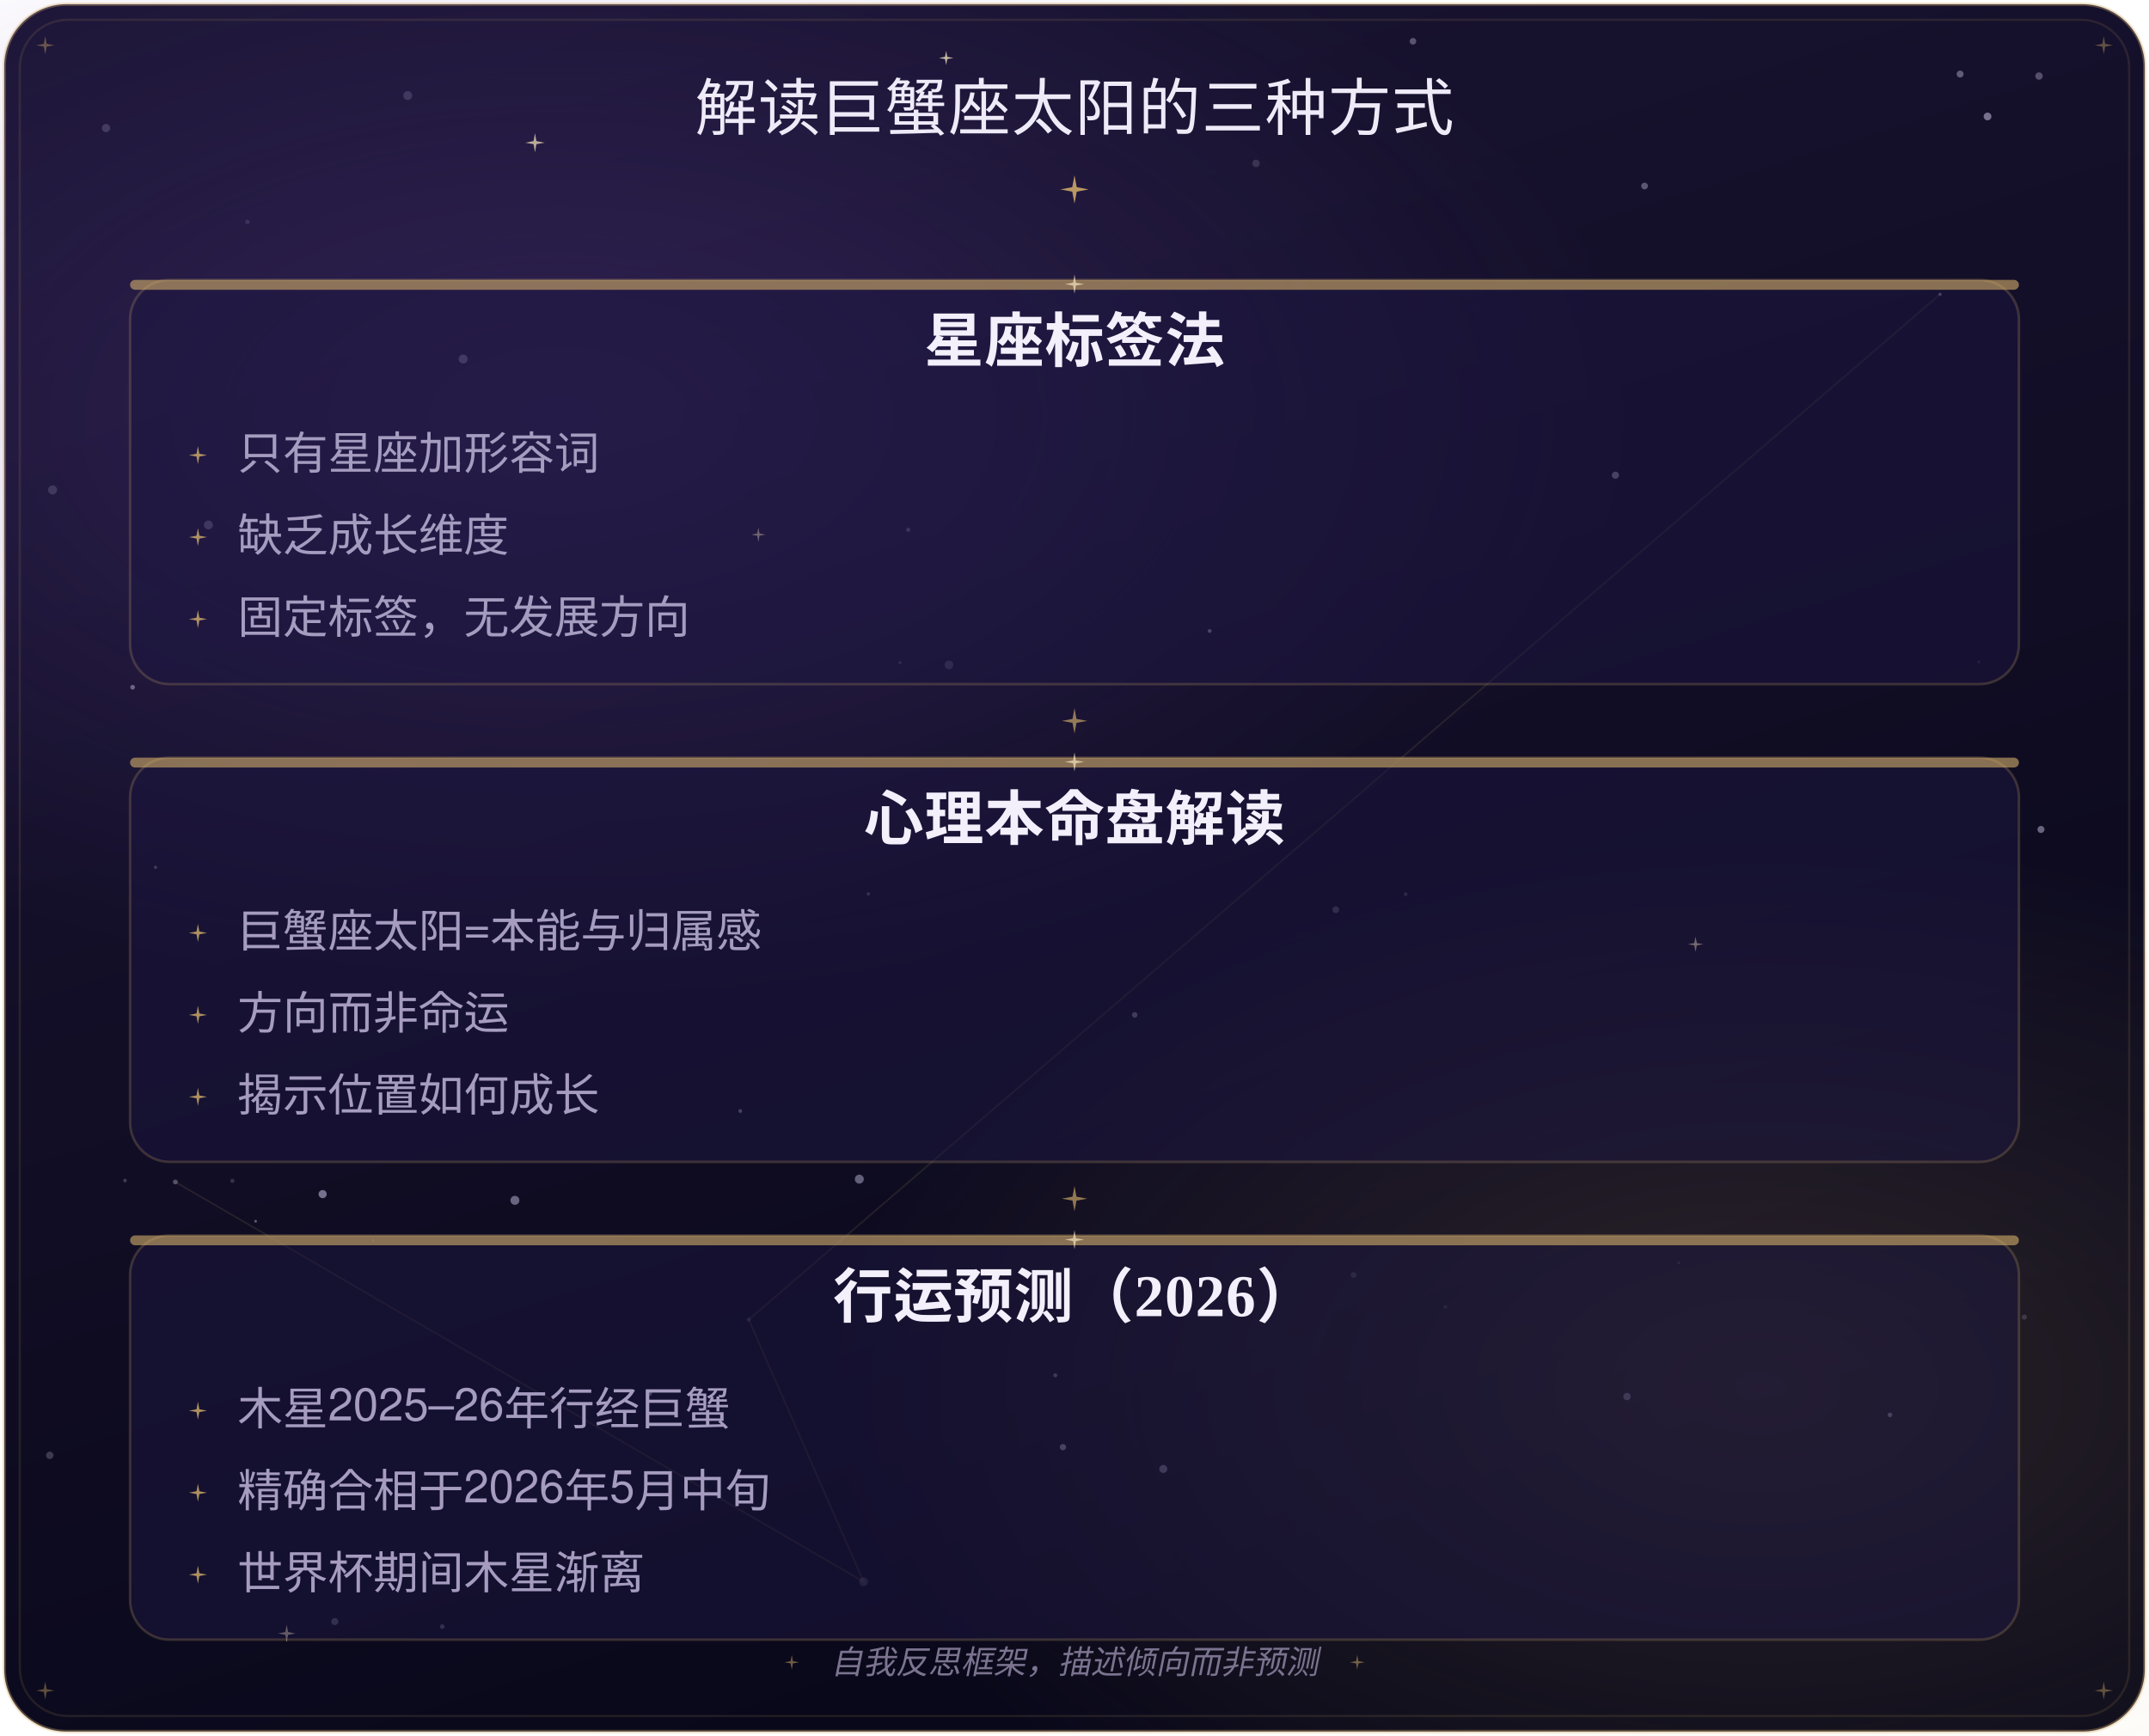
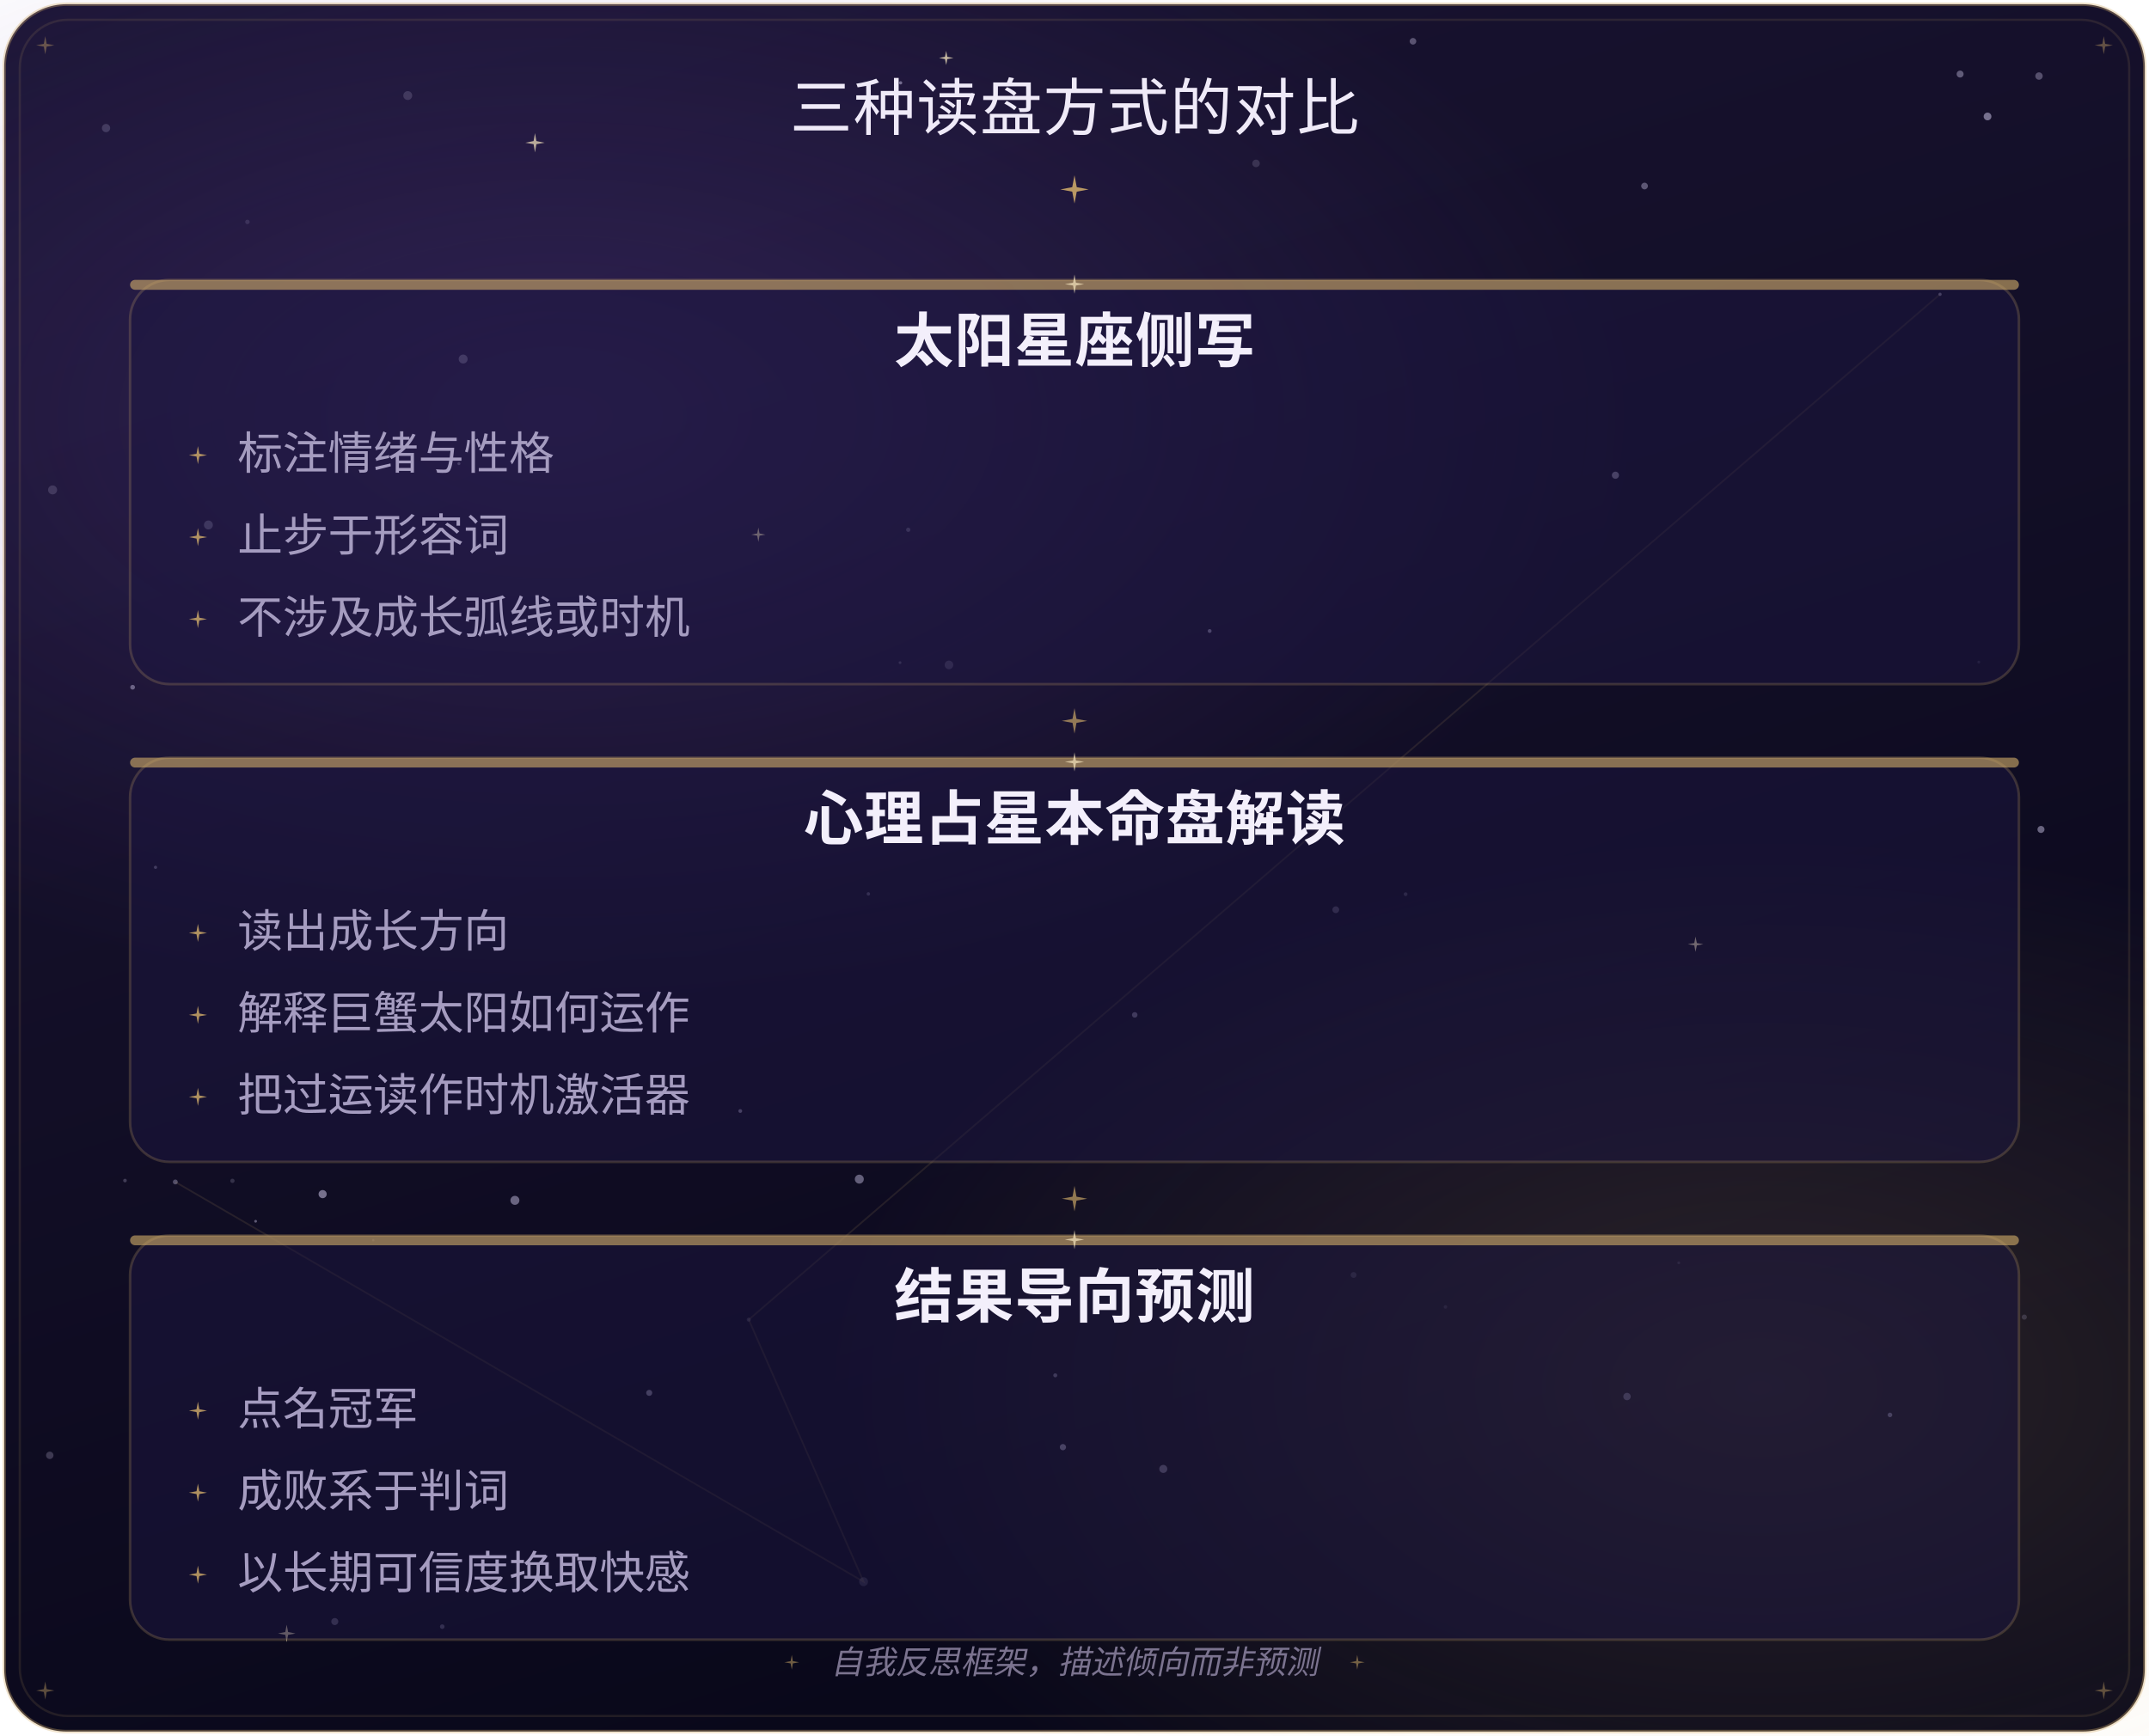
- <svg xmlns="http://www.w3.org/2000/svg" viewBox="0 0 760 614" role="img" aria-label="解读巨蟹座太阳的三种方式">
+ <svg xmlns="http://www.w3.org/2000/svg" viewBox="0 0 760 614" role="img" aria-label="三种读盘方式的对比">
  <defs>
    <linearGradient id="lamineyamalbirthchart0zh-panel" x1="0" y1="0" x2="0.4" y2="1">
      <stop offset="0" stop-color="#1a1433" />
      <stop offset="0.55" stop-color="#120e26" />
      <stop offset="1" stop-color="#09081a" />
    </linearGradient>
    <radialGradient id="lamineyamalbirthchart0zh-foil" cx="0.42" cy="0.34" r="0.75">
      <stop offset="0" stop-color="#fbf0d2" />
      <stop offset="0.5" stop-color="#e8c882" />
      <stop offset="1" stop-color="#b8923f" />
    </radialGradient>
    <radialGradient id="lamineyamalbirthchart0zh-glow" cx="0.5" cy="0.5" r="0.5">
      <stop offset="0" stop-color="#f6e6bf" />
      <stop offset="1" stop-color="#f6e6bf" stop-opacity="0" />
    </radialGradient>
    <radialGradient id="lamineyamalbirthchart0zh-neb1" cx="0.5" cy="0.5" r="0.5">
      <stop offset="0" stop-color="#6f4bb0" stop-opacity="0.28" />
      <stop offset="1" stop-color="#6f4bb0" stop-opacity="0" />
    </radialGradient>
    <radialGradient id="lamineyamalbirthchart0zh-neb2" cx="0.5" cy="0.5" r="0.5">
      <stop offset="0" stop-color="#d4af6a" stop-opacity="0.16" />
      <stop offset="1" stop-color="#d4af6a" stop-opacity="0" />
    </radialGradient>
    <linearGradient id="lamineyamalbirthchart0zh-rule" x1="0" y1="0" x2="1" y2="0">
      <stop offset="0" stop-color="#d4af6a" stop-opacity="0" />
      <stop offset="0.5" stop-color="#d4af6a" stop-opacity="0.6" />
      <stop offset="1" stop-color="#d4af6a" stop-opacity="0" />
    </linearGradient>
  </defs>
  <rect x="1.5" y="1.5" width="757" height="611" rx="22" fill="url(#lamineyamalbirthchart0zh-panel)" />
  <ellipse cx="198" cy="147" rx="380" ry="209" fill="url(#lamineyamalbirthchart0zh-neb1)" />
  <ellipse cx="623" cy="491" rx="334" ry="196" fill="url(#lamineyamalbirthchart0zh-neb2)" />
  <circle cx="55.0" cy="306.8" r="0.57" fill="#cfc8ea" opacity="0.44" />
  <circle cx="702.9" cy="41.2" r="1.37" fill="#cfc8ea" opacity="0.52" />
  <circle cx="693.2" cy="26.2" r="1.23" fill="#cfc8ea" opacity="0.41" />
  <circle cx="575.4" cy="494.0" r="1.31" fill="#cfc8ea" opacity="0.37" />
  <circle cx="162.3" cy="164.0" r="0.53" fill="#cfc8ea" opacity="0.46" />
  <circle cx="156.4" cy="575.4" r="0.81" fill="#cfc8ea" opacity="0.33" />
  <circle cx="499.7" cy="14.6" r="1.17" fill="#cfc8ea" opacity="0.36" />
  <circle cx="114.1" cy="422.4" r="1.44" fill="#cfc8ea" opacity="0.53" />
  <circle cx="511.2" cy="462.3" r="0.62" fill="#cfc8ea" opacity="0.15" />
  <circle cx="318.3" cy="234.4" r="0.49" fill="#cfc8ea" opacity="0.28" />
  <circle cx="82.2" cy="417.7" r="0.76" fill="#cfc8ea" opacity="0.19" />
  <circle cx="699.8" cy="234.2" r="0.51" fill="#cfc8ea" opacity="0.15" />
  <circle cx="497.1" cy="316.3" r="0.66" fill="#cfc8ea" opacity="0.24" />
  <circle cx="17.6" cy="514.8" r="1.31" fill="#cfc8ea" opacity="0.24" />
  <circle cx="37.5" cy="45.3" r="1.46" fill="#cfc8ea" opacity="0.20" />
  <circle cx="118.4" cy="573.6" r="1.24" fill="#cfc8ea" opacity="0.33" />
  <circle cx="87.5" cy="78.5" r="0.79" fill="#cfc8ea" opacity="0.14" />
  <circle cx="411.4" cy="519.6" r="1.42" fill="#cfc8ea" opacity="0.42" />
  <circle cx="375.9" cy="511.9" r="1.11" fill="#cfc8ea" opacity="0.52" />
  <circle cx="318.5" cy="29.3" r="0.58" fill="#cfc8ea" opacity="0.48" />
  <circle cx="401.3" cy="359.0" r="0.98" fill="#cfc8ea" opacity="0.44" />
  <circle cx="144.2" cy="33.8" r="1.57" fill="#cfc8ea" opacity="0.18" />
  <circle cx="472.4" cy="321.8" r="1.20" fill="#cfc8ea" opacity="0.28" />
  <circle cx="721.1" cy="26.9" r="1.31" fill="#cfc8ea" opacity="0.34" />
  <circle cx="182.1" cy="424.6" r="1.59" fill="#cfc8ea" opacity="0.47" />
  <circle cx="46.9" cy="243.1" r="0.84" fill="#cfc8ea" opacity="0.43" />
  <circle cx="90.4" cy="432.0" r="0.49" fill="#cfc8ea" opacity="0.41" />
  <circle cx="62.0" cy="418.1" r="0.87" fill="#cfc8ea" opacity="0.34" />
  <circle cx="593.7" cy="446.7" r="0.50" fill="#cfc8ea" opacity="0.17" />
  <circle cx="321.2" cy="187.4" r="0.75" fill="#cfc8ea" opacity="0.31" />
  <circle cx="18.6" cy="173.3" r="1.59" fill="#cfc8ea" opacity="0.18" />
  <circle cx="478.7" cy="451.0" r="1.04" fill="#cfc8ea" opacity="0.18" />
  <circle cx="44.2" cy="417.6" r="0.64" fill="#cfc8ea" opacity="0.25" />
  <circle cx="571.3" cy="168.1" r="1.26" fill="#cfc8ea" opacity="0.51" />
  <circle cx="307.1" cy="316.2" r="0.61" fill="#cfc8ea" opacity="0.31" />
  <circle cx="373.2" cy="486.5" r="0.71" fill="#cfc8ea" opacity="0.42" />
  <circle cx="668.4" cy="500.5" r="0.81" fill="#cfc8ea" opacity="0.47" />
  <circle cx="715.9" cy="465.9" r="0.91" fill="#cfc8ea" opacity="0.18" />
  <circle cx="163.8" cy="127.0" r="1.58" fill="#cfc8ea" opacity="0.38" />
  <circle cx="305.4" cy="559.5" r="1.57" fill="#cfc8ea" opacity="0.18" />
  <circle cx="444.2" cy="57.8" r="1.33" fill="#cfc8ea" opacity="0.17" />
  <circle cx="261.8" cy="393.0" r="0.67" fill="#cfc8ea" opacity="0.51" />
  <circle cx="73.7" cy="185.7" r="1.58" fill="#cfc8ea" opacity="0.35" />
  <circle cx="721.8" cy="293.4" r="1.24" fill="#cfc8ea" opacity="0.47" />
  <circle cx="303.9" cy="417.1" r="1.59" fill="#cfc8ea" opacity="0.44" />
  <circle cx="229.6" cy="492.7" r="1.07" fill="#cfc8ea" opacity="0.49" />
  <circle cx="264.8" cy="466.8" r="0.72" fill="#cfc8ea" opacity="0.19" />
  <circle cx="686.1" cy="104.1" r="0.58" fill="#cfc8ea" opacity="0.48" />
  <circle cx="581.6" cy="65.8" r="1.19" fill="#cfc8ea" opacity="0.38" />
  <circle cx="427.8" cy="223.2" r="0.68" fill="#cfc8ea" opacity="0.54" />
  <circle cx="132.0" cy="438.7" r="0.42" fill="#cfc8ea" opacity="0.27" />
  <circle cx="335.6" cy="235.2" r="1.52" fill="#cfc8ea" opacity="0.23" />
  <path d="M 334.627 18.0 L 335.0 20.1 L 337.2 20.502 L 335.0 20.9 L 334.627 23.0 L 334.2 20.9 L 332.1 20.502 L 334.2 20.1 Z" fill="#f6e6bf" opacity="0.774" />
  <path d="M 599.616 331.3 L 600.1 333.6 L 602.4 333.989 L 600.1 334.4 L 599.616 336.7 L 599.2 334.4 L 596.9 333.989 L 599.2 333.6 Z" fill="#f6e6bf" opacity="0.799" />
  <path d="M 189.197 47.1 L 189.7 49.9 L 192.6 50.488 L 189.7 51.0 L 189.197 53.9 L 188.7 51.0 L 185.8 50.488 L 188.7 49.9 Z" fill="#f6e6bf" opacity="0.707" />
  <path d="M 101.373 574.7 L 101.9 577.3 L 104.5 577.812 L 101.9 578.3 L 101.373 580.9 L 100.9 578.3 L 98.3 577.812 L 100.9 577.3 Z" fill="#f6e6bf" opacity="0.661" />
  <path d="M 268.199 186.6 L 268.6 188.7 L 270.7 189.123 L 268.6 189.5 L 268.199 191.7 L 267.8 189.5 L 265.7 189.123 L 267.8 188.7 Z" fill="#f6e6bf" opacity="0.736" />
  <path d="M 62.0 418.1 L 305.4 559.5 L 264.8 466.8 L 686.1 104.1" fill="none" stroke="#d4af6a" stroke-width="0.6" opacity="0.12" />
  <rect x="1.5" y="1.5" width="757" height="611" rx="22" fill="none" stroke="#d4af6a" stroke-opacity="0.34" stroke-width="1.2" />
  <rect x="7" y="7" width="746" height="600" rx="17" fill="none" stroke="#d4af6a" stroke-opacity="0.12" stroke-width="0.8" />
  <path d="M 16 12.8 L 16.5 15.5 L 19.2 16 L 16.5 16.5 L 16 19.2 L 15.5 16.5 L 12.8 16 L 15.5 15.5 Z" fill="#d4af6a" opacity="0.4" />
  <path d="M 744 12.8 L 744.5 15.5 L 747.2 16 L 744.5 16.5 L 744 19.2 L 743.5 16.5 L 740.8 16 L 743.5 15.5 Z" fill="#d4af6a" opacity="0.4" />
  <path d="M 16 594.8 L 16.5 597.5 L 19.2 598 L 16.5 598.5 L 16 601.2 L 15.5 598.5 L 12.8 598 L 15.5 597.5 Z" fill="#d4af6a" opacity="0.4" />
  <path d="M 744 594.8 L 744.5 597.5 L 747.2 598 L 744.5 598.5 L 744 601.2 L 743.5 598.5 L 740.8 598 L 743.5 597.5 Z" fill="#d4af6a" opacity="0.4" />
-   <text x="380" y="46" text-anchor="middle" font-family="Georgia, 'Times New Roman', serif" font-size="22" letter-spacing="0.4" fill="#efeaf8">解读巨蟹座太阳的三种方式</text>
+   <text x="380" y="46" text-anchor="middle" font-family="Georgia, 'Times New Roman', serif" font-size="22" letter-spacing="0.4" fill="#efeaf8">三种读盘方式的对比</text>
  <line x1="230" y1="67" x2="368" y2="67" stroke="url(#lamineyamalbirthchart0zh-rule)" stroke-width="1" />
  <line x1="392" y1="67" x2="530" y2="67" stroke="url(#lamineyamalbirthchart0zh-rule)" stroke-width="1" />
  <path d="M 380 62.0 L 380.8 66.2 L 385.0 67 L 380.8 67.8 L 380 72.0 L 379.2 67.8 L 375.0 67 L 379.2 66.2 Z" fill="#d4af6a" opacity="0.85" />
  <rect x="46" y="99" width="668" height="143.0" rx="14" fill="#1d1740" fill-opacity="0.5" stroke="#d4af6a" stroke-opacity="0.22" stroke-width="0.9" />
  <rect x="46" y="99" width="668" height="3.5" rx="1.8" fill="#d4af6a" fill-opacity="0.6" />
  <path d="M 380 97.1 L 380.5 100.0 L 383.4 100.5 L 380.5 101.0 L 380 103.9 L 379.5 101.0 L 376.6 100.5 L 379.5 100.0 Z" fill="#f6e6bf" opacity="0.7" />
-   <text x="380" y="128.0" text-anchor="middle" font-family="Georgia, 'Times New Roman', serif" font-size="21" font-weight="700" letter-spacing="0.3" fill="#f3effb">星座标签法</text>
+   <text x="380" y="128.0" text-anchor="middle" font-family="Georgia, 'Times New Roman', serif" font-size="21" font-weight="700" letter-spacing="0.3" fill="#f3effb">太阳星座侧写</text>
  <path d="M 70 157.8 L 70.5 160.5 L 73.2 161 L 70.5 161.5 L 70 164.2 L 69.5 161.5 L 66.8 161 L 69.5 160.5 Z" fill="#d4af6a" opacity="0.8" />
-   <text x="84" y="166.0" font-family="Helvetica, Arial, sans-serif" font-size="16" fill="#a59cc0">只有星座加形容词</text>
+   <text x="84" y="166.0" font-family="Helvetica, Arial, sans-serif" font-size="16" fill="#a59cc0">标注情绪与性格</text>
  <path d="M 70 186.8 L 70.5 189.5 L 73.2 190 L 70.5 190.5 L 70 193.2 L 69.5 190.5 L 66.8 190 L 69.5 189.5 Z" fill="#d4af6a" opacity="0.8" />
-   <text x="84" y="195.0" font-family="Helvetica, Arial, sans-serif" font-size="16" fill="#a59cc0">缺乏成长维度</text>
+   <text x="84" y="195.0" font-family="Helvetica, Arial, sans-serif" font-size="16" fill="#a59cc0">止步于形容词</text>
  <path d="M 70 215.8 L 70.5 218.5 L 73.2 219 L 70.5 219.5 L 70 222.2 L 69.5 219.5 L 66.8 219 L 69.5 218.5 Z" fill="#d4af6a" opacity="0.8" />
-   <text x="84" y="224.0" font-family="Helvetica, Arial, sans-serif" font-size="16" fill="#a59cc0">固定标签，无发展方向</text>
+   <text x="84" y="224.0" font-family="Helvetica, Arial, sans-serif" font-size="16" fill="#a59cc0">不涉及成长弧线或时机</text>
  <path d="M 380 250.5 L 380.7 254.3 L 384.5 255 L 380.7 255.7 L 380 259.5 L 379.3 255.7 L 375.5 255 L 379.3 254.3 Z" fill="#d4af6a" opacity="0.65" />
  <rect x="46" y="268" width="668" height="143.0" rx="14" fill="#1d1740" fill-opacity="0.5" stroke="#d4af6a" stroke-opacity="0.22" stroke-width="0.9" />
  <rect x="46" y="268" width="668" height="3.5" rx="1.8" fill="#d4af6a" fill-opacity="0.6" />
  <path d="M 380 266.1 L 380.5 269.0 L 383.4 269.5 L 380.5 270.0 L 380 272.9 L 379.5 270.0 L 376.6 269.5 L 379.5 269.0 Z" fill="#f6e6bf" opacity="0.7" />
-   <text x="380" y="297.0" text-anchor="middle" font-family="Georgia, 'Times New Roman', serif" font-size="21" font-weight="700" letter-spacing="0.3" fill="#f3effb">心理本命盘解读</text>
+   <text x="380" y="297.0" text-anchor="middle" font-family="Georgia, 'Times New Roman', serif" font-size="21" font-weight="700" letter-spacing="0.3" fill="#f3effb">心理占星本命盘解读</text>
  <path d="M 70 326.8 L 70.5 329.5 L 73.2 330 L 70.5 330.5 L 70 333.2 L 69.5 330.5 L 66.8 330 L 69.5 329.5 Z" fill="#d4af6a" opacity="0.8" />
-   <text x="84" y="335.0" font-family="Helvetica, Arial, sans-serif" font-size="16" fill="#a59cc0">巨蟹座太阳=本能与归属感</text>
+   <text x="84" y="335.0" font-family="Helvetica, Arial, sans-serif" font-size="16" fill="#a59cc0">读出成长方向</text>
  <path d="M 70 355.8 L 70.5 358.5 L 73.2 359 L 70.5 359.5 L 70 362.2 L 69.5 359.5 L 66.8 359 L 69.5 358.5 Z" fill="#d4af6a" opacity="0.8" />
-   <text x="84" y="364.0" font-family="Helvetica, Arial, sans-serif" font-size="16" fill="#a59cc0">方向而非命运</text>
+   <text x="84" y="364.0" font-family="Helvetica, Arial, sans-serif" font-size="16" fill="#a59cc0">解释巨蟹太阳如何运作</text>
  <path d="M 70 384.8 L 70.5 387.5 L 73.2 388 L 70.5 388.5 L 70 391.2 L 69.5 388.5 L 66.8 388 L 69.5 387.5 Z" fill="#d4af6a" opacity="0.8" />
-   <text x="84" y="393.0" font-family="Helvetica, Arial, sans-serif" font-size="16" fill="#a59cc0">揭示位置如何成长</text>
+   <text x="84" y="393.0" font-family="Helvetica, Arial, sans-serif" font-size="16" fill="#a59cc0">把过运读作时机激活器</text>
  <path d="M 380 419.5 L 380.7 423.3 L 384.5 424 L 380.7 424.7 L 380 428.5 L 379.3 424.7 L 375.5 424 L 379.3 423.3 Z" fill="#d4af6a" opacity="0.65" />
  <rect x="46" y="437" width="668" height="143.0" rx="14" fill="#1d1740" fill-opacity="0.5" stroke="#d4af6a" stroke-opacity="0.22" stroke-width="0.9" />
  <rect x="46" y="437" width="668" height="3.5" rx="1.8" fill="#d4af6a" fill-opacity="0.6" />
  <path d="M 380 435.1 L 380.5 438.0 L 383.4 438.5 L 380.5 439.0 L 380 441.9 L 379.5 439.0 L 376.6 438.5 L 379.5 438.0 Z" fill="#f6e6bf" opacity="0.7" />
-   <text x="380" y="466.0" text-anchor="middle" font-family="Georgia, 'Times New Roman', serif" font-size="21" font-weight="700" letter-spacing="0.3" fill="#f3effb">行运预测（2026）</text>
+   <text x="380" y="466.0" text-anchor="middle" font-family="Georgia, 'Times New Roman', serif" font-size="21" font-weight="700" letter-spacing="0.3" fill="#f3effb">结果导向预测</text>
  <path d="M 70 495.8 L 70.5 498.5 L 73.2 499 L 70.5 499.5 L 70 502.2 L 69.5 499.5 L 66.8 499 L 69.5 498.5 Z" fill="#d4af6a" opacity="0.8" />
-   <text x="84" y="504.0" font-family="Helvetica, Arial, sans-serif" font-size="16" fill="#a59cc0">木星2025–26年行经巨蟹</text>
+   <text x="84" y="504.0" font-family="Helvetica, Arial, sans-serif" font-size="16" fill="#a59cc0">点名冠军</text>
  <path d="M 70 524.8 L 70.5 527.5 L 73.2 528 L 70.5 528.5 L 70 531.2 L 69.5 528.5 L 66.8 528 L 69.5 527.5 Z" fill="#d4af6a" opacity="0.8" />
-   <text x="84" y="533.0" font-family="Helvetica, Arial, sans-serif" font-size="16" fill="#a59cc0">精确合相于2026年5月中旬</text>
+   <text x="84" y="533.0" font-family="Helvetica, Arial, sans-serif" font-size="16" fill="#a59cc0">成败系于判词</text>
  <path d="M 70 553.8 L 70.5 556.5 L 73.2 557 L 70.5 557.5 L 70 560.2 L 69.5 557.5 L 66.8 557 L 69.5 556.5 Z" fill="#d4af6a" opacity="0.8" />
-   <text x="84" y="562.0" font-family="Helvetica, Arial, sans-serif" font-size="16" fill="#a59cc0">世界杯期间木星渐离</text>
+   <text x="84" y="562.0" font-family="Helvetica, Arial, sans-serif" font-size="16" fill="#a59cc0">以长期可信度换取快感</text>
  <path d="M 280.025 585.4 L 280.4 587.6 L 282.6 588 L 280.4 588.4 L 280.025 590.6 L 279.6 588.4 L 277.4 588 L 279.6 587.6 Z" fill="#d4af6a" opacity="0.5" />
  <text x="380" y="592" text-anchor="middle" font-family="Georgia, 'Times New Roman', serif" font-style="italic" font-size="11.5" fill="#7b738f">自我反思框架，描述倾向而非预测</text>
  <path d="M 479.975 585.4 L 480.4 587.6 L 482.6 588 L 480.4 588.4 L 479.975 590.6 L 479.6 588.4 L 477.4 588 L 479.6 587.6 Z" fill="#d4af6a" opacity="0.5" />
</svg>
